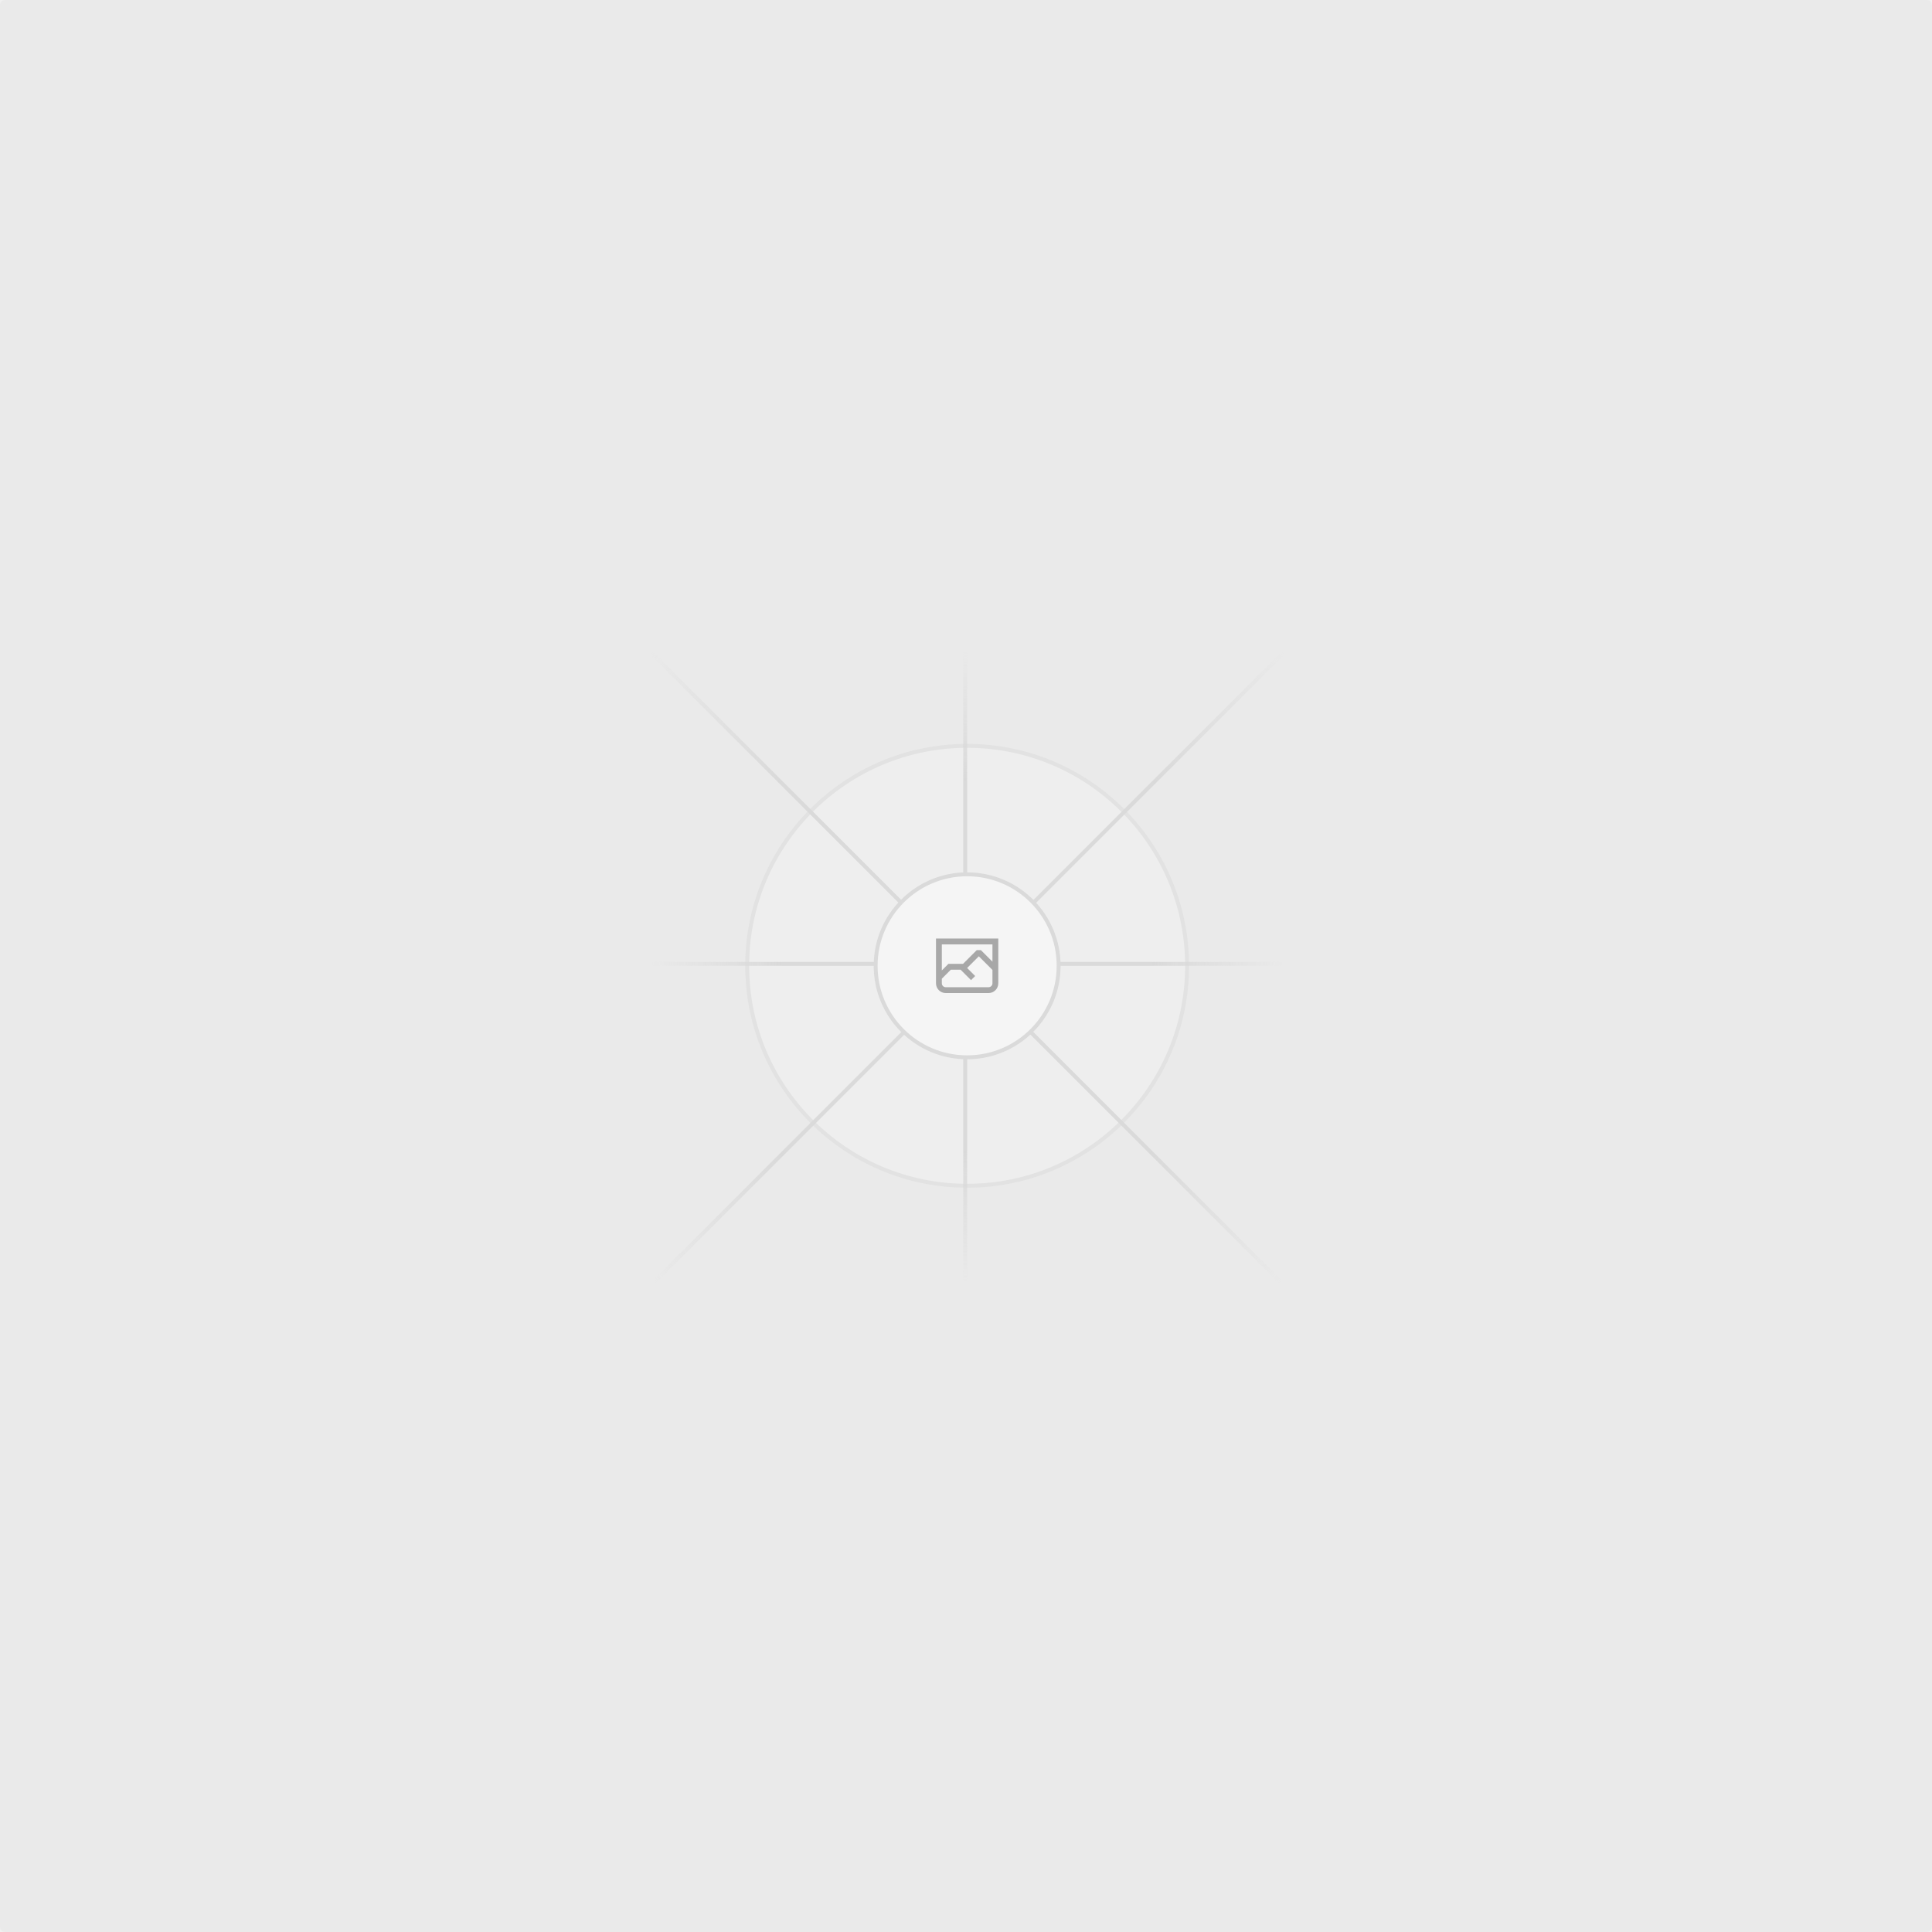
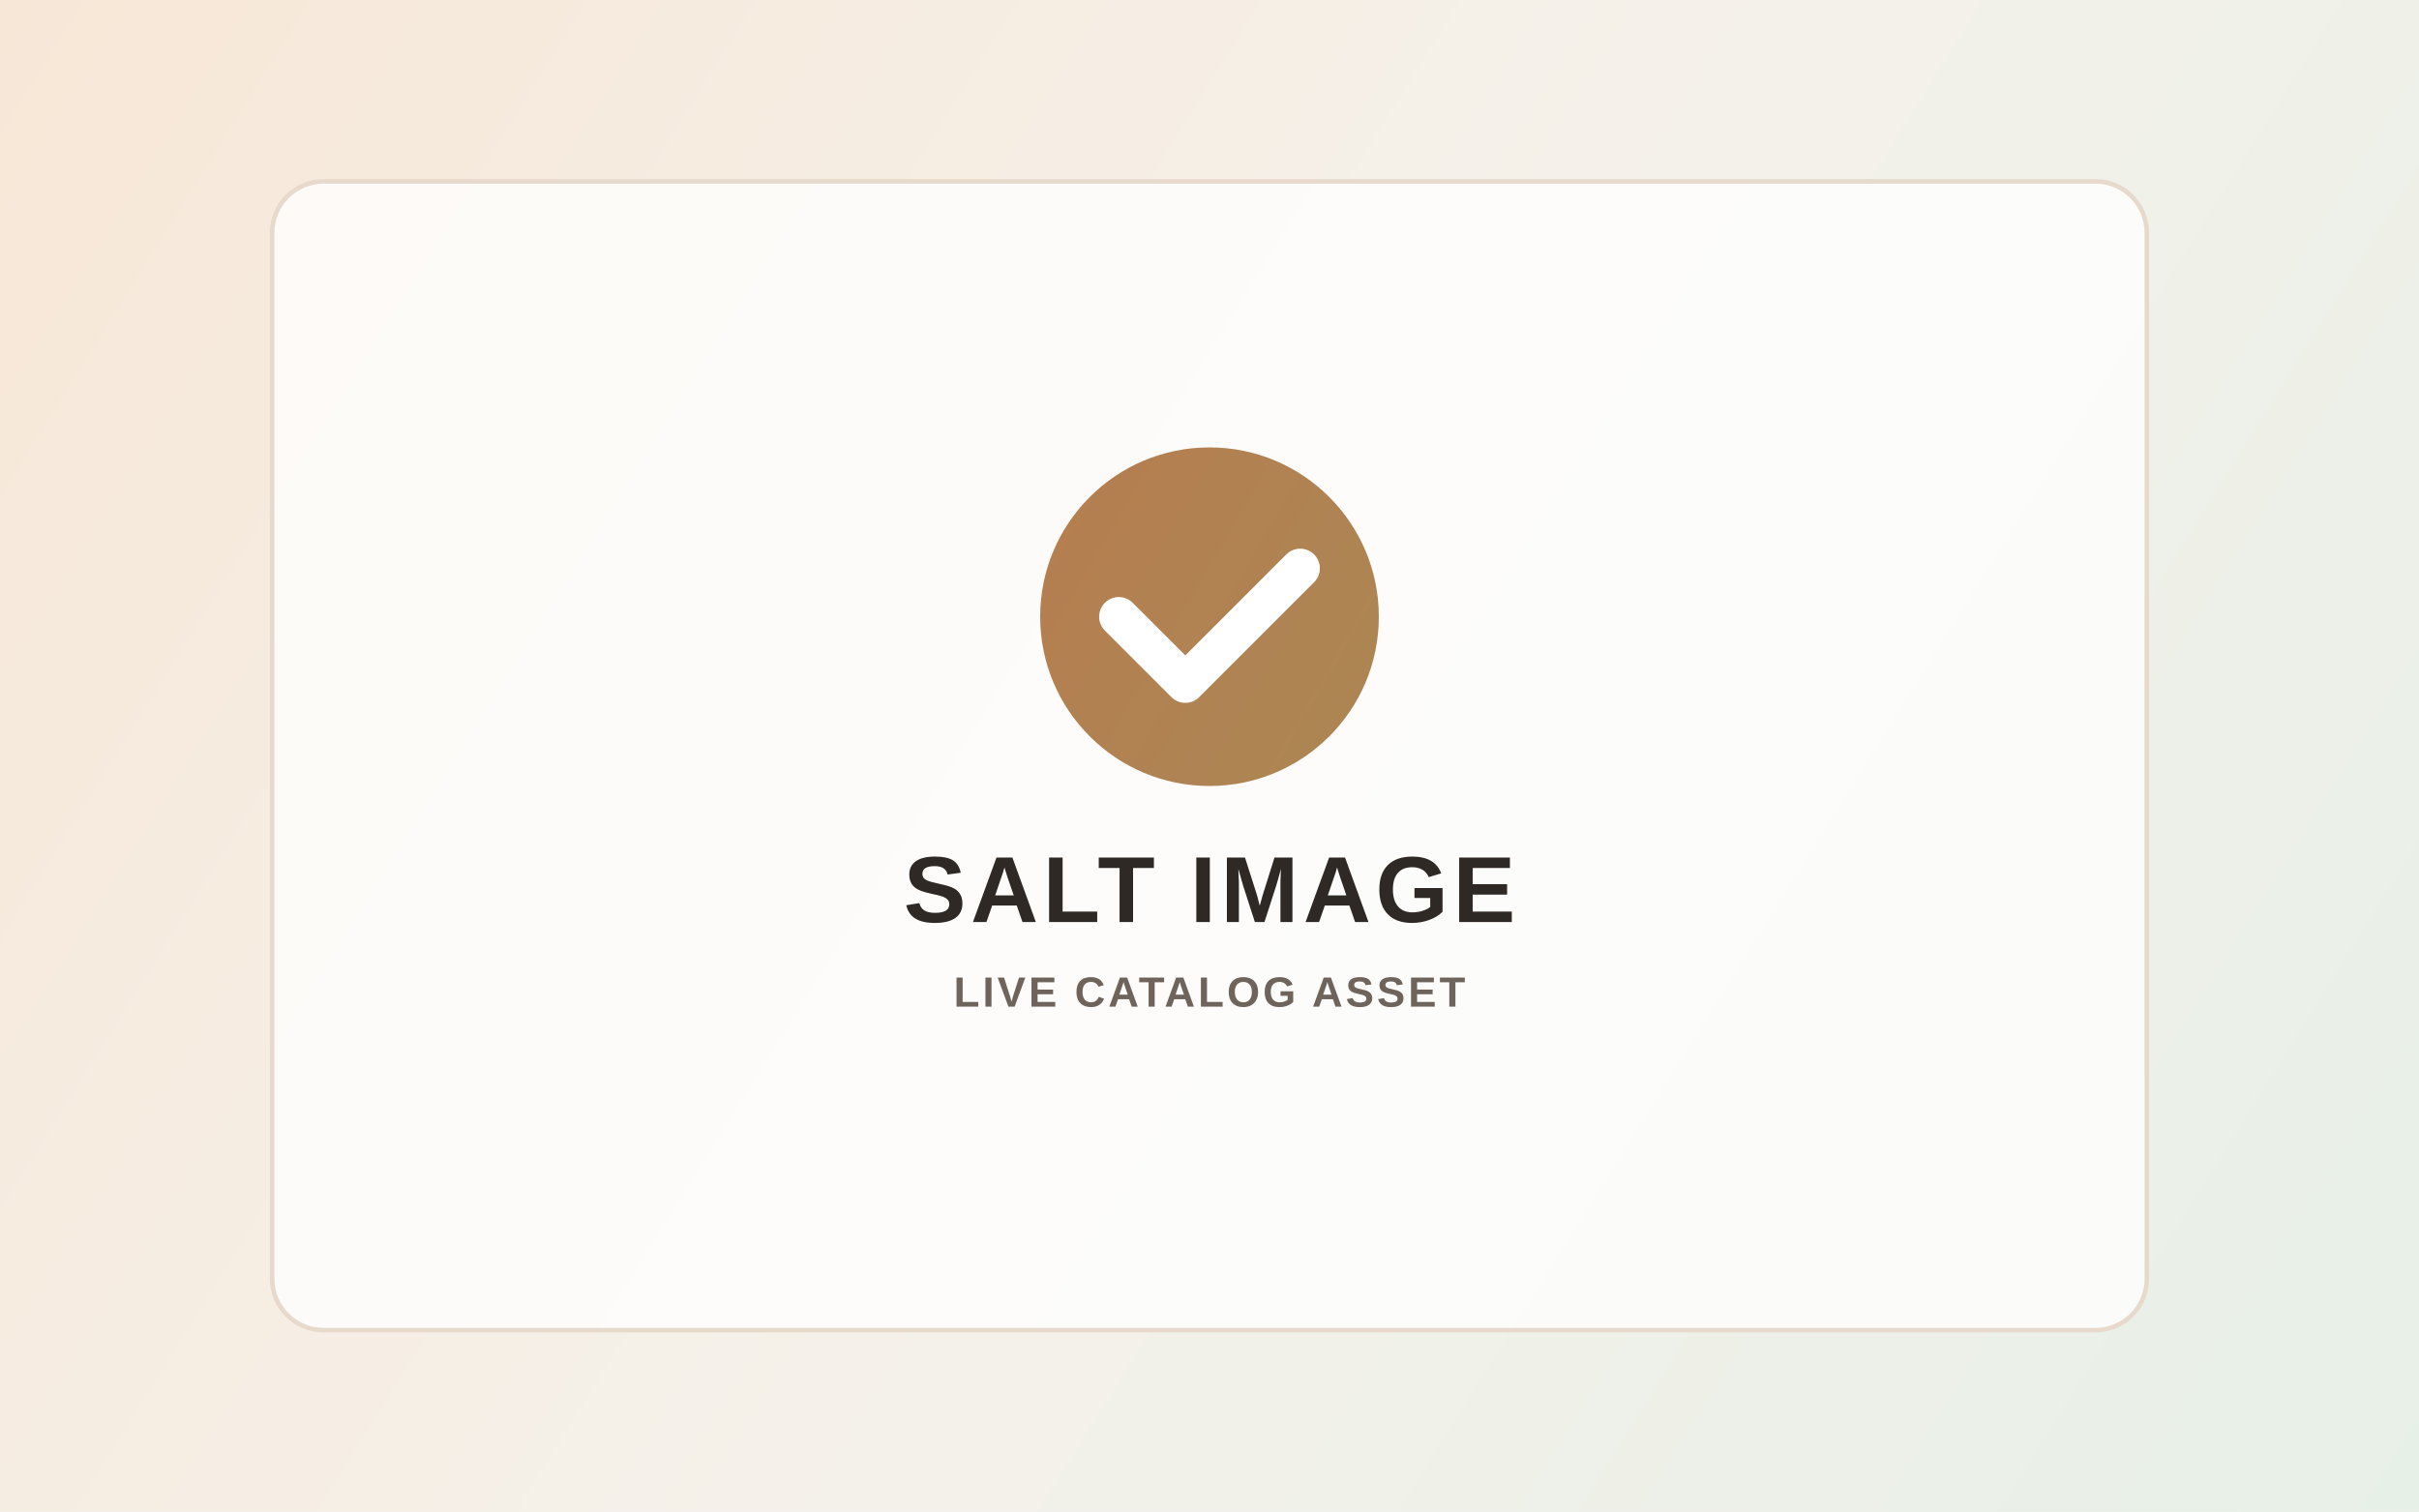
- <svg xmlns="http://www.w3.org/2000/svg" width="1200" height="1200" fill="none">
-   <rect width="1200" height="1200" fill="#EAEAEA" rx="3" />
-   <g opacity=".5">
-     <g opacity=".5">
-       <path fill="#FAFAFA" d="M600.709 736.5c-75.454 0-136.621-61.167-136.621-136.62 0-75.454 61.167-136.621 136.621-136.621 75.453 0 136.62 61.167 136.62 136.621 0 75.453-61.167 136.62-136.62 136.62Z" />
-       <path stroke="#C9C9C9" stroke-width="2.418" d="M600.709 736.5c-75.454 0-136.621-61.167-136.621-136.62 0-75.454 61.167-136.621 136.621-136.621 75.453 0 136.62 61.167 136.62 136.621 0 75.453-61.167 136.62-136.62 136.62Z" />
-     </g>
-     <path stroke="url(#a)" stroke-width="2.418" d="M0-1.209h553.581" transform="scale(1 -1) rotate(45 1163.11 91.165)" />
-     <path stroke="url(#b)" stroke-width="2.418" d="M404.846 598.671h391.726" />
-     <path stroke="url(#c)" stroke-width="2.418" d="M599.5 795.742V404.017" />
-     <path stroke="url(#d)" stroke-width="2.418" d="m795.717 796.597-391.441-391.44" />
-     <path fill="#fff" d="M600.709 656.704c-31.384 0-56.825-25.441-56.825-56.824 0-31.384 25.441-56.825 56.825-56.825 31.383 0 56.824 25.441 56.824 56.825 0 31.383-25.441 56.824-56.824 56.824Z" />
-     <g clip-path="url(#e)">
-       <path fill="#666" fill-rule="evenodd" d="M616.426 586.58h-31.434v16.176l3.553-3.554.531-.531h9.068l.074-.074 8.463-8.463h2.565l7.18 7.181V586.58Zm-15.715 14.654 3.698 3.699 1.283 1.282-2.565 2.565-1.282-1.283-5.2-5.199h-6.066l-5.514 5.514-.073.073v2.876a2.418 2.418 0 0 0 2.418 2.418h26.598a2.418 2.418 0 0 0 2.418-2.418v-8.317l-8.463-8.463-7.181 7.181-.071.072Zm-19.347 5.442v4.085a6.045 6.045 0 0 0 6.046 6.045h26.598a6.044 6.044 0 0 0 6.045-6.045v-7.108l1.356-1.355-1.282-1.283-.074-.073v-17.989h-38.689v23.43l-.146.146.146.147Z" clip-rule="evenodd" />
-     </g>
-     <path stroke="#C9C9C9" stroke-width="2.418" d="M600.709 656.704c-31.384 0-56.825-25.441-56.825-56.824 0-31.384 25.441-56.825 56.825-56.825 31.383 0 56.824 25.441 56.824 56.825 0 31.383-25.441 56.824-56.824 56.824Z" />
-   </g>
+ <svg xmlns="http://www.w3.org/2000/svg" width="1600" height="1000" viewBox="0 0 1600 1000" fill="none" role="img" aria-label="SALT image placeholder">
  <defs>
-     <linearGradient id="a" x1="554.061" x2="-.48" y1=".083" y2=".087" gradientUnits="userSpaceOnUse">
-       <stop stop-color="#C9C9C9" stop-opacity="0" />
-       <stop offset=".208" stop-color="#C9C9C9" />
-       <stop offset=".792" stop-color="#C9C9C9" />
-       <stop offset="1" stop-color="#C9C9C9" stop-opacity="0" />
+     <linearGradient id="saltBg" x1="0" y1="0" x2="1600" y2="1000" gradientUnits="userSpaceOnUse">
+       <stop offset="0" stop-color="#f7e7d7" />
+       <stop offset="0.5" stop-color="#f5f1ea" />
+       <stop offset="1" stop-color="#e7f0e7" />
    </linearGradient>
-     <linearGradient id="b" x1="796.912" x2="404.507" y1="599.963" y2="599.965" gradientUnits="userSpaceOnUse">
-       <stop stop-color="#C9C9C9" stop-opacity="0" />
-       <stop offset=".208" stop-color="#C9C9C9" />
-       <stop offset=".792" stop-color="#C9C9C9" />
-       <stop offset="1" stop-color="#C9C9C9" stop-opacity="0" />
+     <linearGradient id="saltChip" x1="320" y1="220" x2="1280" y2="780" gradientUnits="userSpaceOnUse">
+       <stop offset="0" stop-color="#bf6d3f" />
+       <stop offset="0.55" stop-color="#a97f4b" />
+       <stop offset="1" stop-color="#6f7e62" />
    </linearGradient>
-     <linearGradient id="c" x1="600.792" x2="600.794" y1="403.677" y2="796.082" gradientUnits="userSpaceOnUse">
-       <stop stop-color="#C9C9C9" stop-opacity="0" />
-       <stop offset=".208" stop-color="#C9C9C9" />
-       <stop offset=".792" stop-color="#C9C9C9" />
-       <stop offset="1" stop-color="#C9C9C9" stop-opacity="0" />
-     </linearGradient>
-     <linearGradient id="d" x1="404.85" x2="796.972" y1="403.903" y2="796.02" gradientUnits="userSpaceOnUse">
-       <stop stop-color="#C9C9C9" stop-opacity="0" />
-       <stop offset=".208" stop-color="#C9C9C9" />
-       <stop offset=".792" stop-color="#C9C9C9" />
-       <stop offset="1" stop-color="#C9C9C9" stop-opacity="0" />
-     </linearGradient>
-     <clipPath id="e">
-       <path fill="#fff" d="M581.364 580.535h38.689v38.689h-38.689z" />
-     </clipPath>
  </defs>
+   <rect width="1600" height="1000" fill="url(#saltBg)" />
+   <rect x="180" y="120" width="1240" height="760" rx="34" fill="#ffffff" fill-opacity="0.78" stroke="#e7d9cb" stroke-width="3" />
+   <circle cx="800" cy="408" r="112" fill="url(#saltChip)" opacity="0.95" />
+   <path d="M740 408l44 44 76-76" stroke="#ffffff" stroke-width="26" stroke-linecap="round" stroke-linejoin="round" />
+   <text x="800" y="610" text-anchor="middle" fill="#2e2925" font-family="Arial, sans-serif" font-size="62" font-weight="700" letter-spacing="3">
+     SALT IMAGE
+   </text>
+   <text x="800" y="666" text-anchor="middle" fill="#6e645b" font-family="Arial, sans-serif" font-size="28" font-weight="600" letter-spacing="2">
+     LIVE CATALOG ASSET
+   </text>
</svg>
